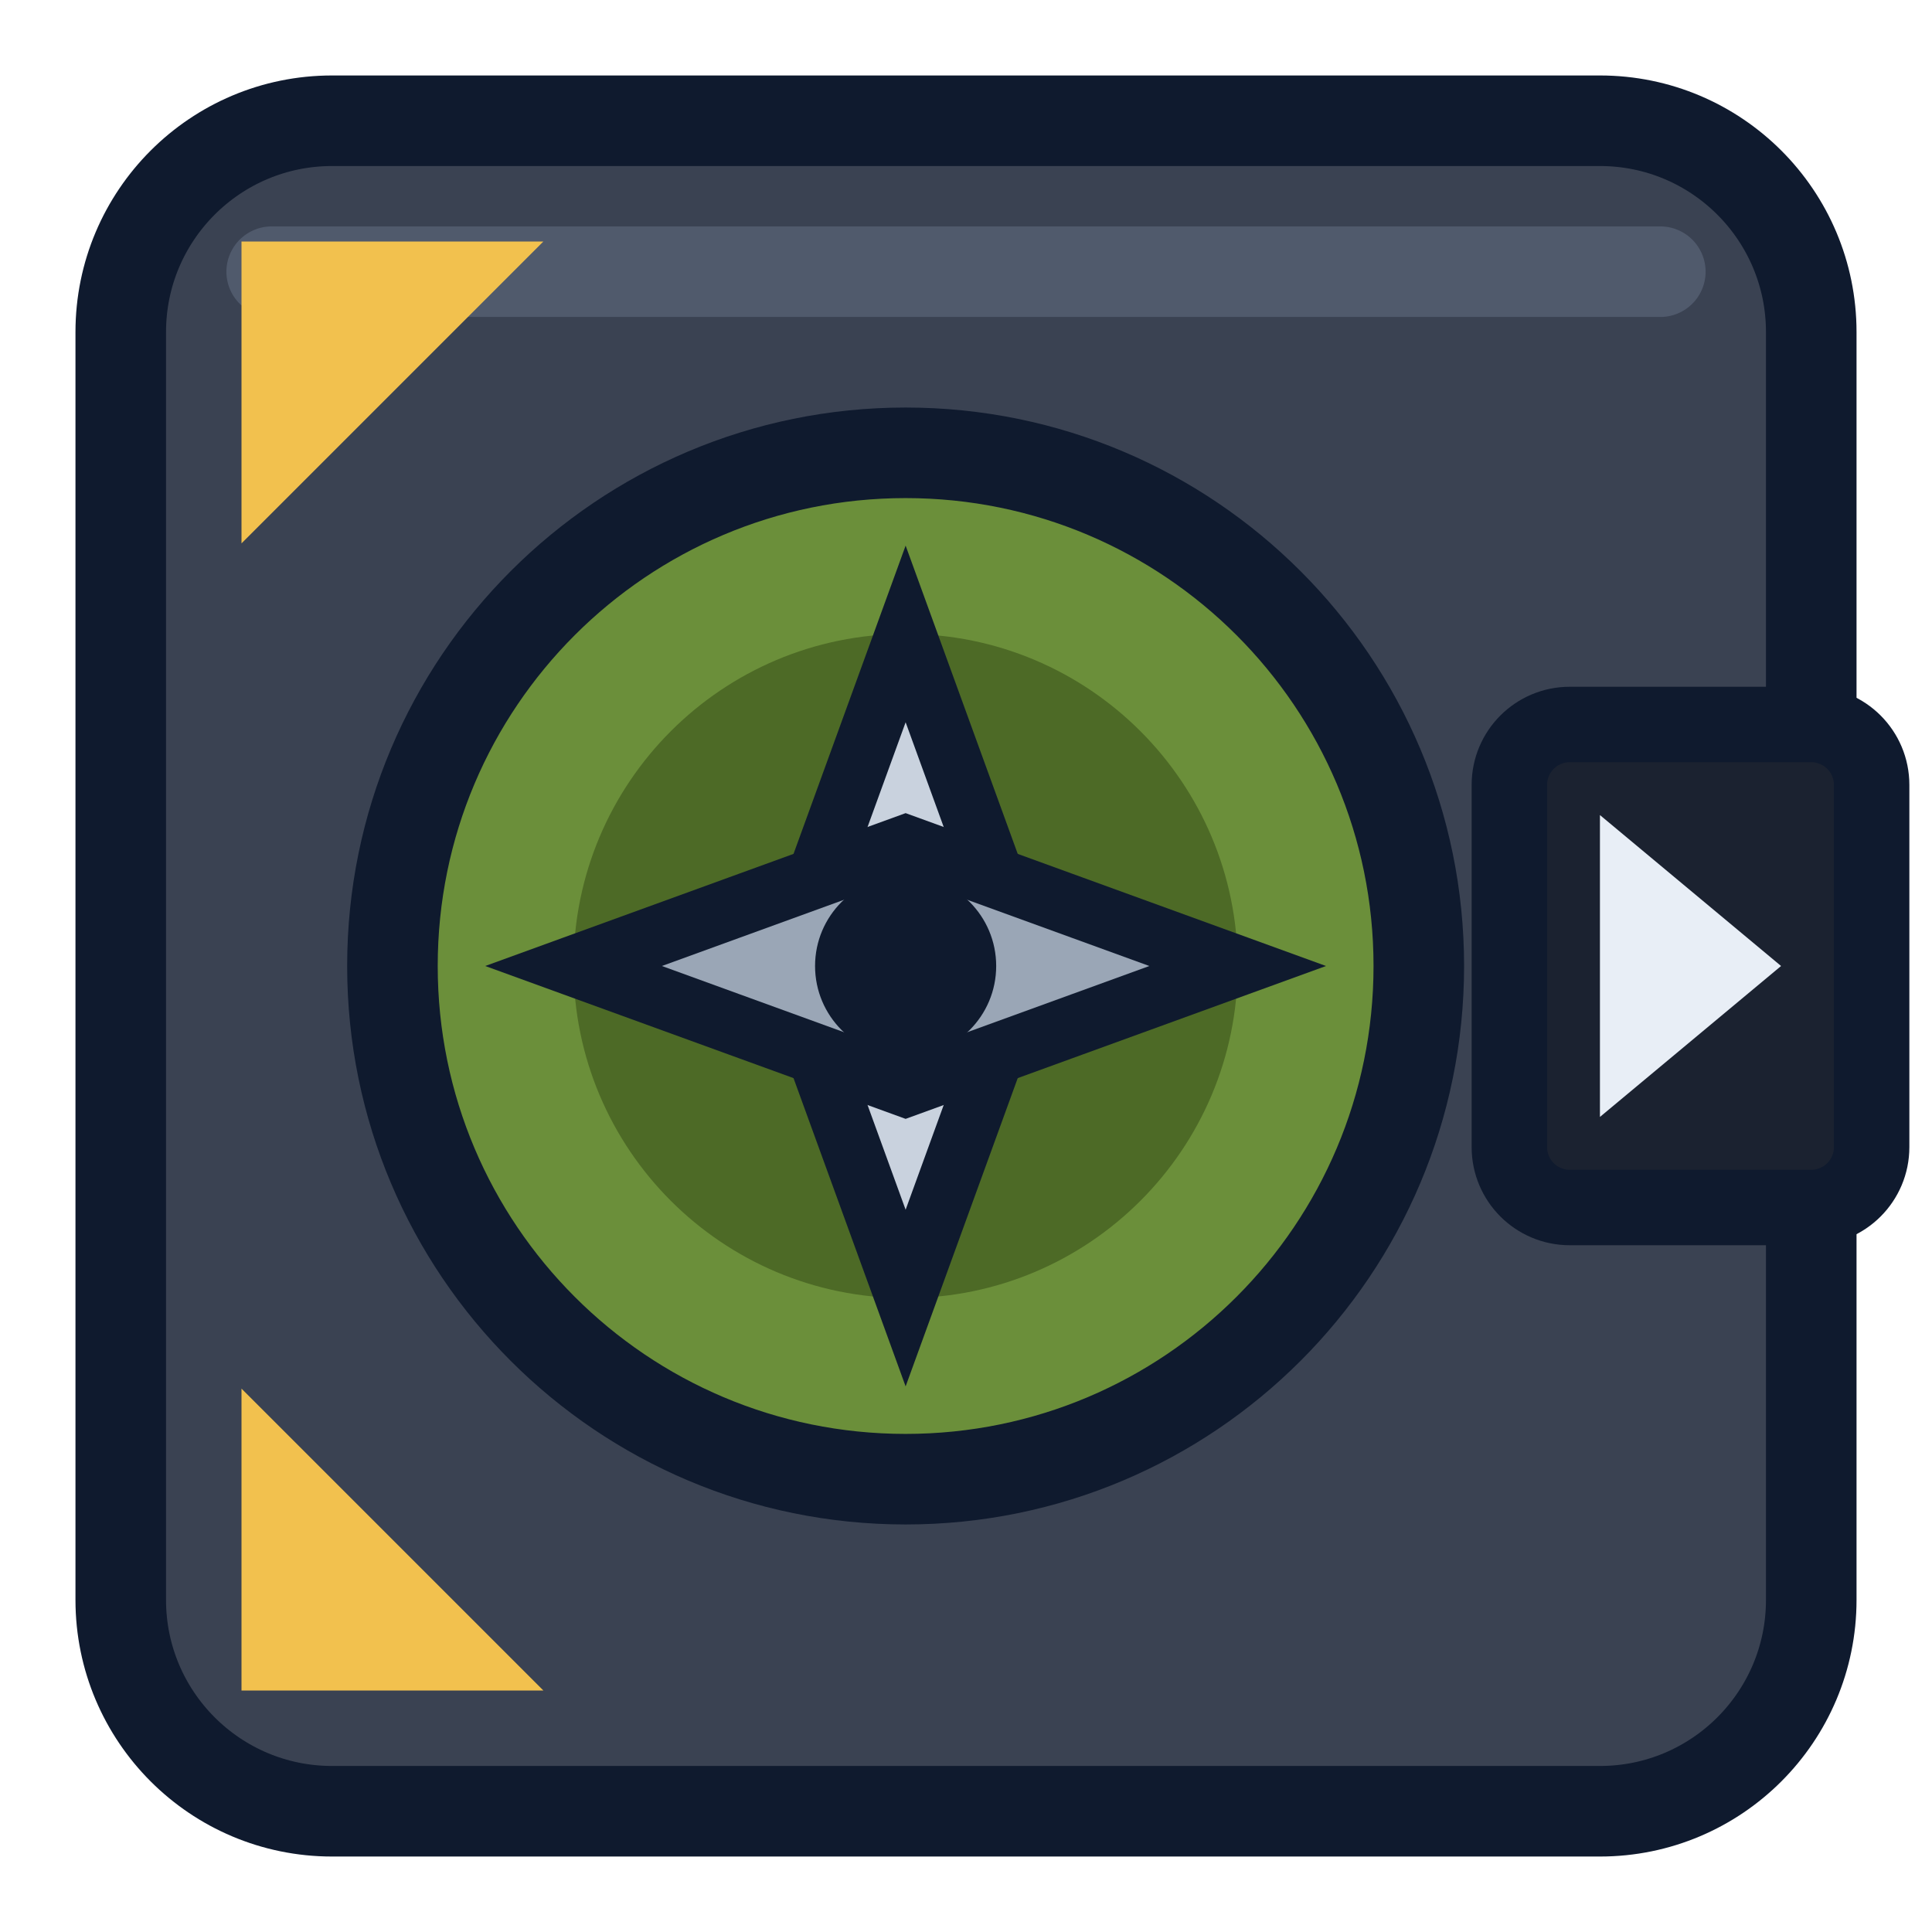
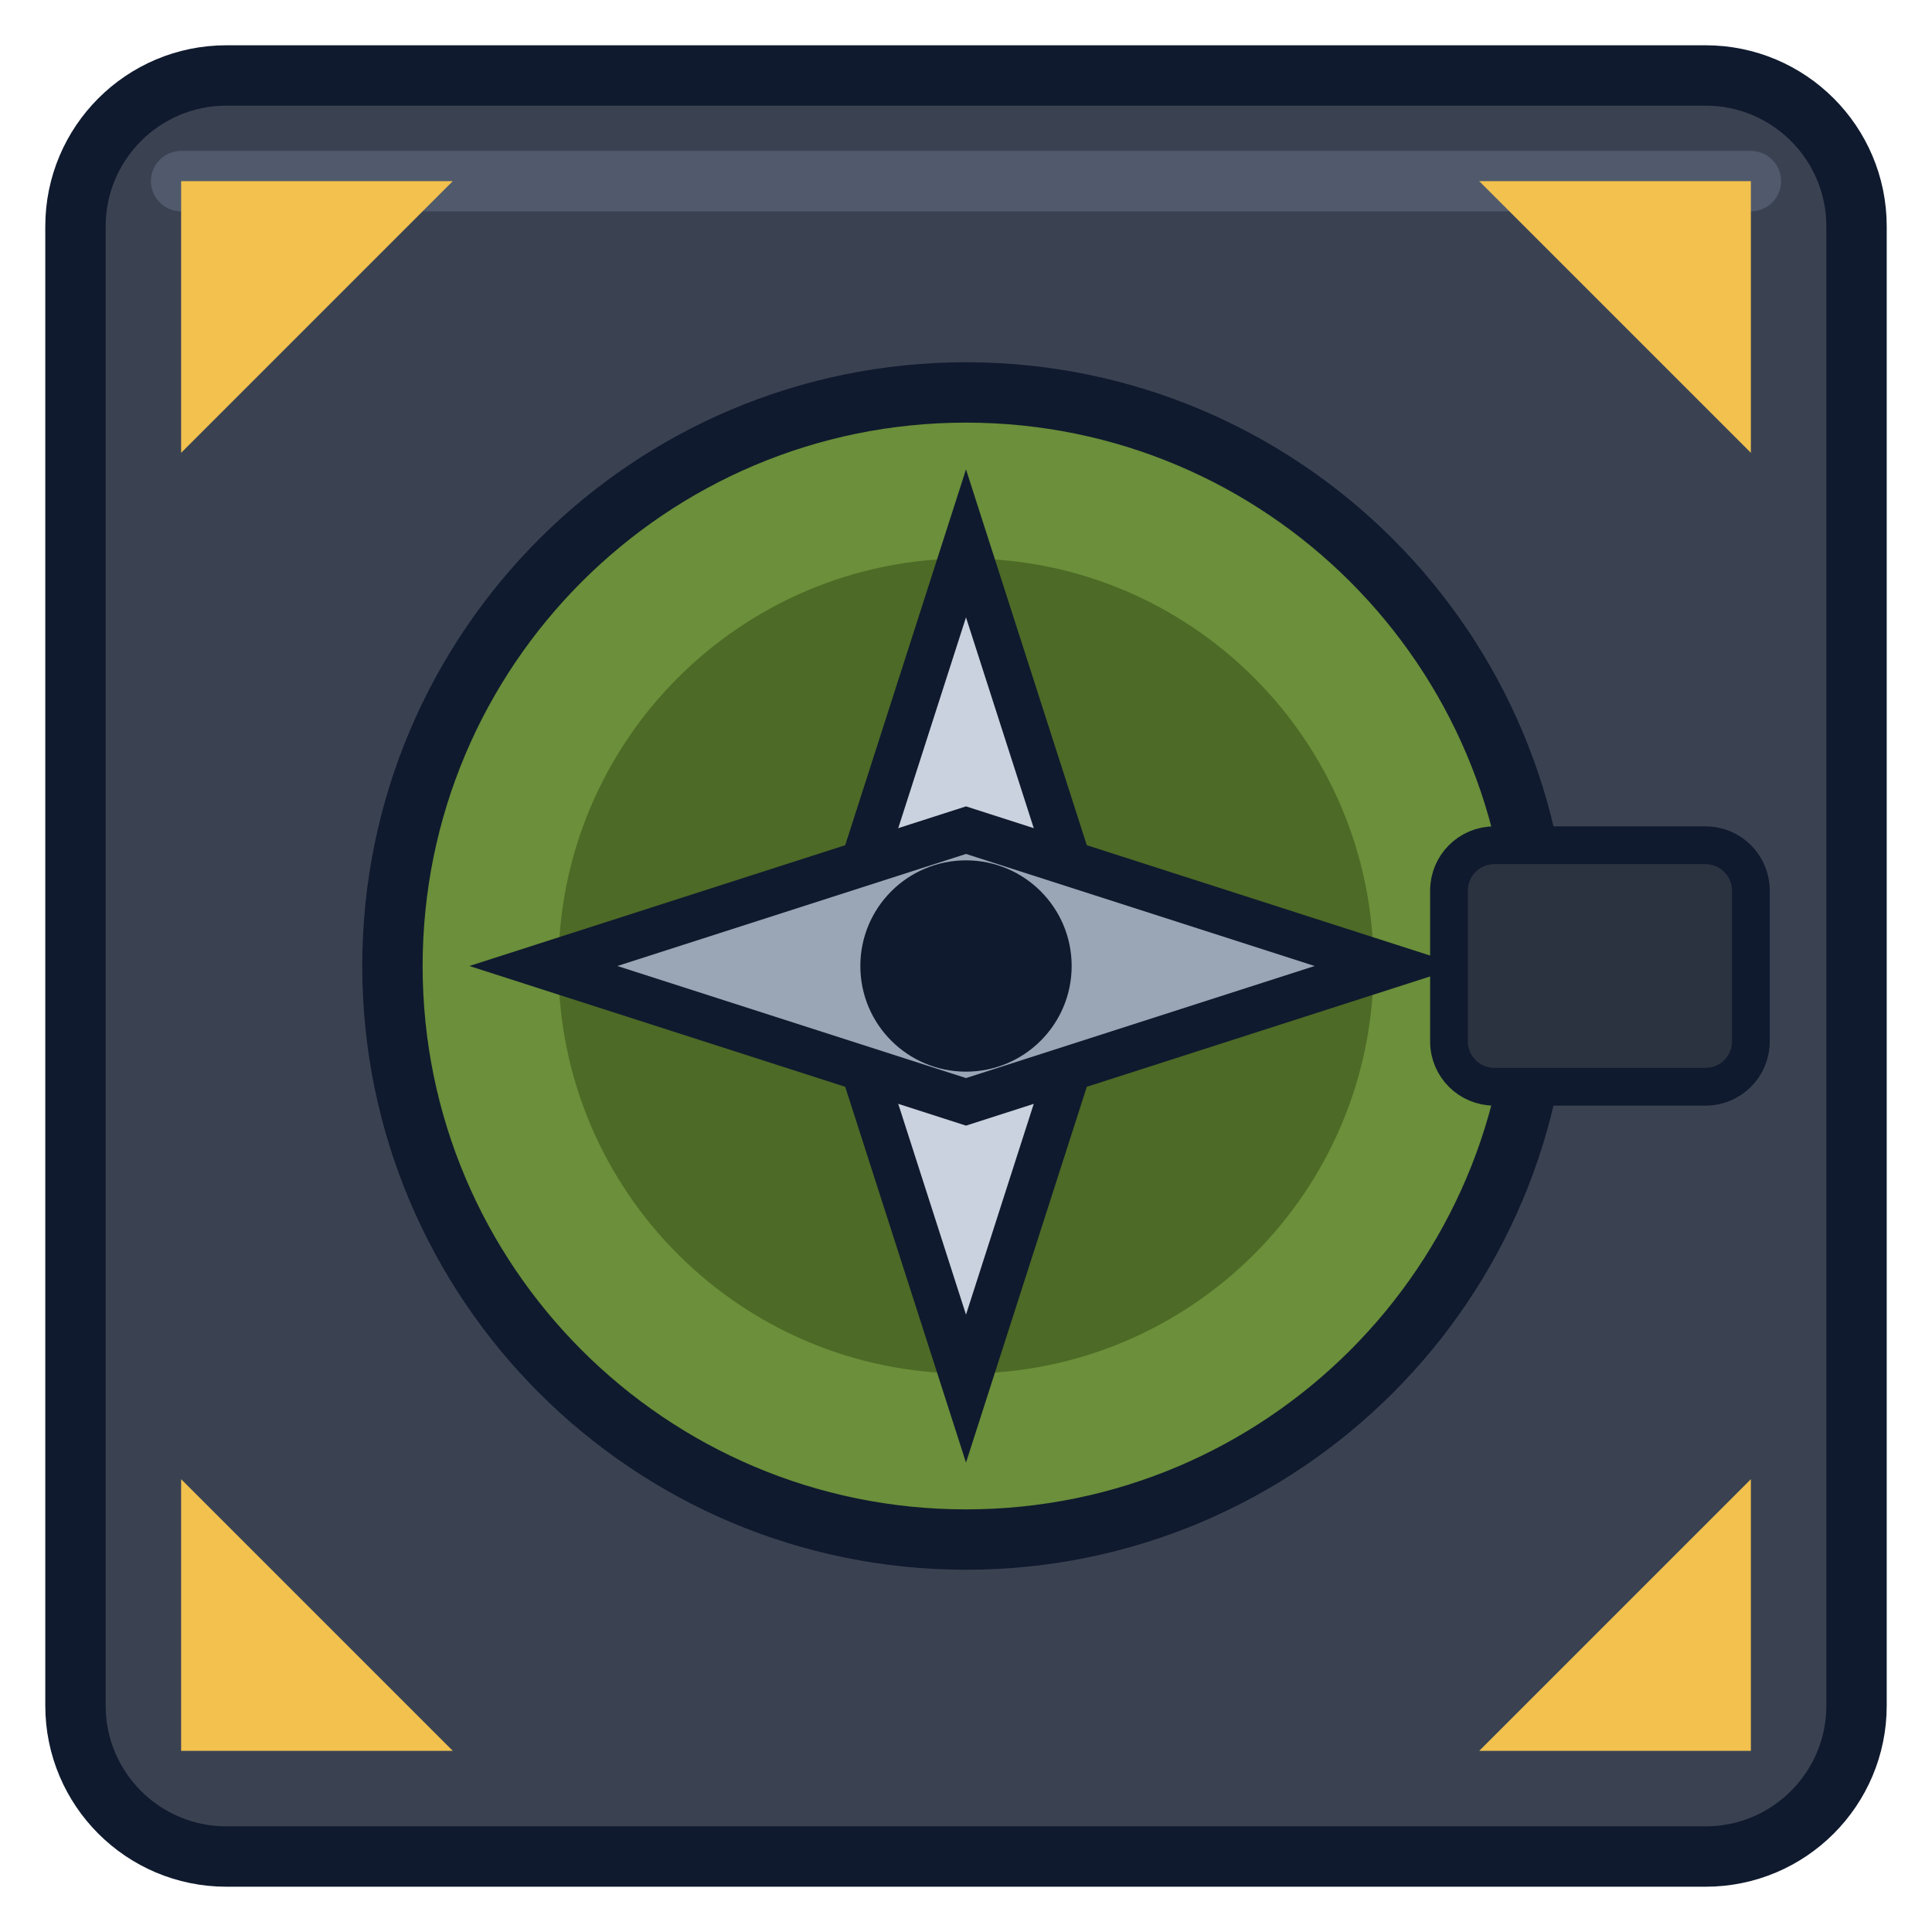
- <svg xmlns="http://www.w3.org/2000/svg" viewBox="0 0 64 64">
-   <rect x="4" y="4" width="56" height="56" rx="7" fill="#3a4252" stroke="#0f1a2e" stroke-width="3" />
-   <path d="M9 9 H55" stroke="#5a6478" stroke-width="3" stroke-linecap="round" opacity="0.7" />
+ <svg xmlns="http://www.w3.org/2000/svg" viewBox="0 0 128 128">
+   <rect x="5" y="5" width="118" height="118" rx="10" fill="#3a4252" stroke="#0f1a2e" stroke-width="4" />
+   <path d="M12 12 H116" stroke="#5a6478" stroke-width="4" stroke-linecap="round" opacity="0.7" />
  <g fill="#f2c14e">
-     <path d="M8 8 h10 l-10 10 z" />
-     <path d="M8 56 h10 l-10 -10 z" />
+     <path d="M12 12 h18 l-18 18 z" />
+     <path d="M12 116 h18 l-18 -18 z" />
+     <path d="M116 12 h-18 l18 18 z" />
+     <path d="M116 116 h-18 l18 -18 z" />
  </g>
-   <circle cx="30" cy="32" r="17" fill="#6b8f3a" stroke="#0f1a2e" stroke-width="3" />
-   <circle cx="30" cy="32" r="11" fill="#4d6a26" />
-   <path d="M30 21 L34 32 L30 43 L26 32 Z" fill="#c9d2de" stroke="#0f1a2e" stroke-width="2" />
-   <path d="M19 32 L30 28 L41 32 L30 36 Z" fill="#9aa6b6" stroke="#0f1a2e" stroke-width="2" />
-   <circle cx="30" cy="32" r="3" fill="#0f1a2e" />
-   <rect x="50" y="24" width="12" height="16" rx="2" fill="#1b2230" stroke="#0f1a2e" stroke-width="2.5" />
-   <path d="M53 27 L59 32 L53 37 Z" fill="#e8eef6" />
+   <circle cx="64" cy="64" r="38" fill="#6b8f3a" stroke="#0f1a2e" stroke-width="4" />
+   <circle cx="64" cy="64" r="27" fill="#4d6a26" />
+   <path d="M64 36 L73 64 L64 92 L55 64 Z" fill="#c9d2de" stroke="#0f1a2e" stroke-width="3" />
+   <path d="M36 64 L64 55 L92 64 L64 73 Z" fill="#9aa6b6" stroke="#0f1a2e" stroke-width="3" />
+   <circle cx="64" cy="64" r="7" fill="#0f1a2e" />
+   <rect x="96" y="56" width="20" height="16" rx="3" fill="#2b3240" stroke="#0f1a2e" stroke-width="2.5" />
</svg>
